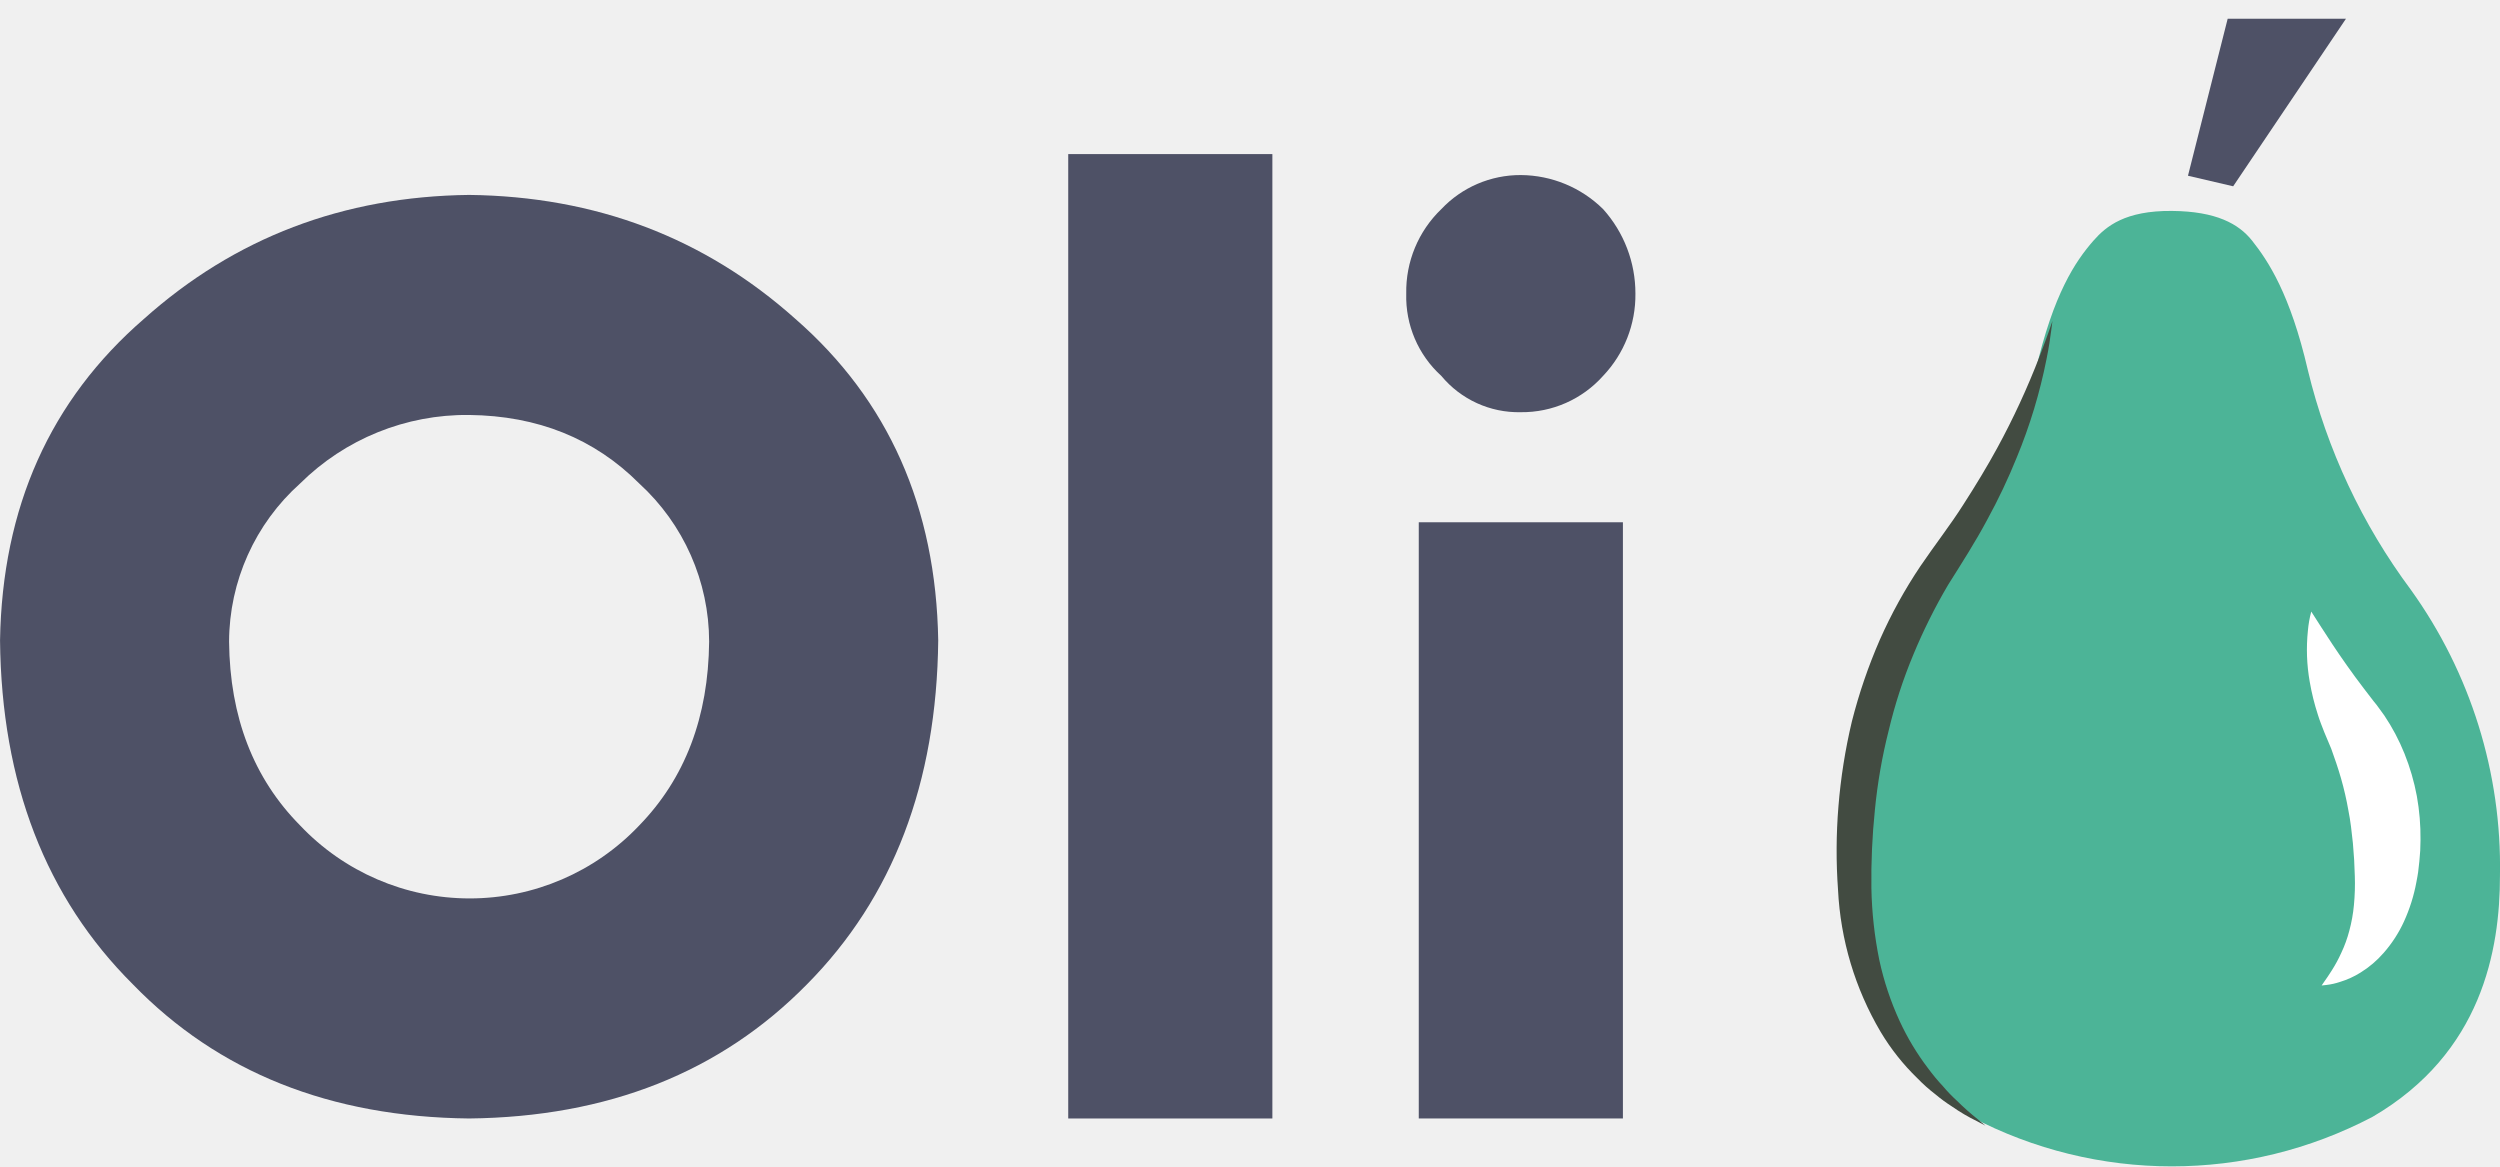
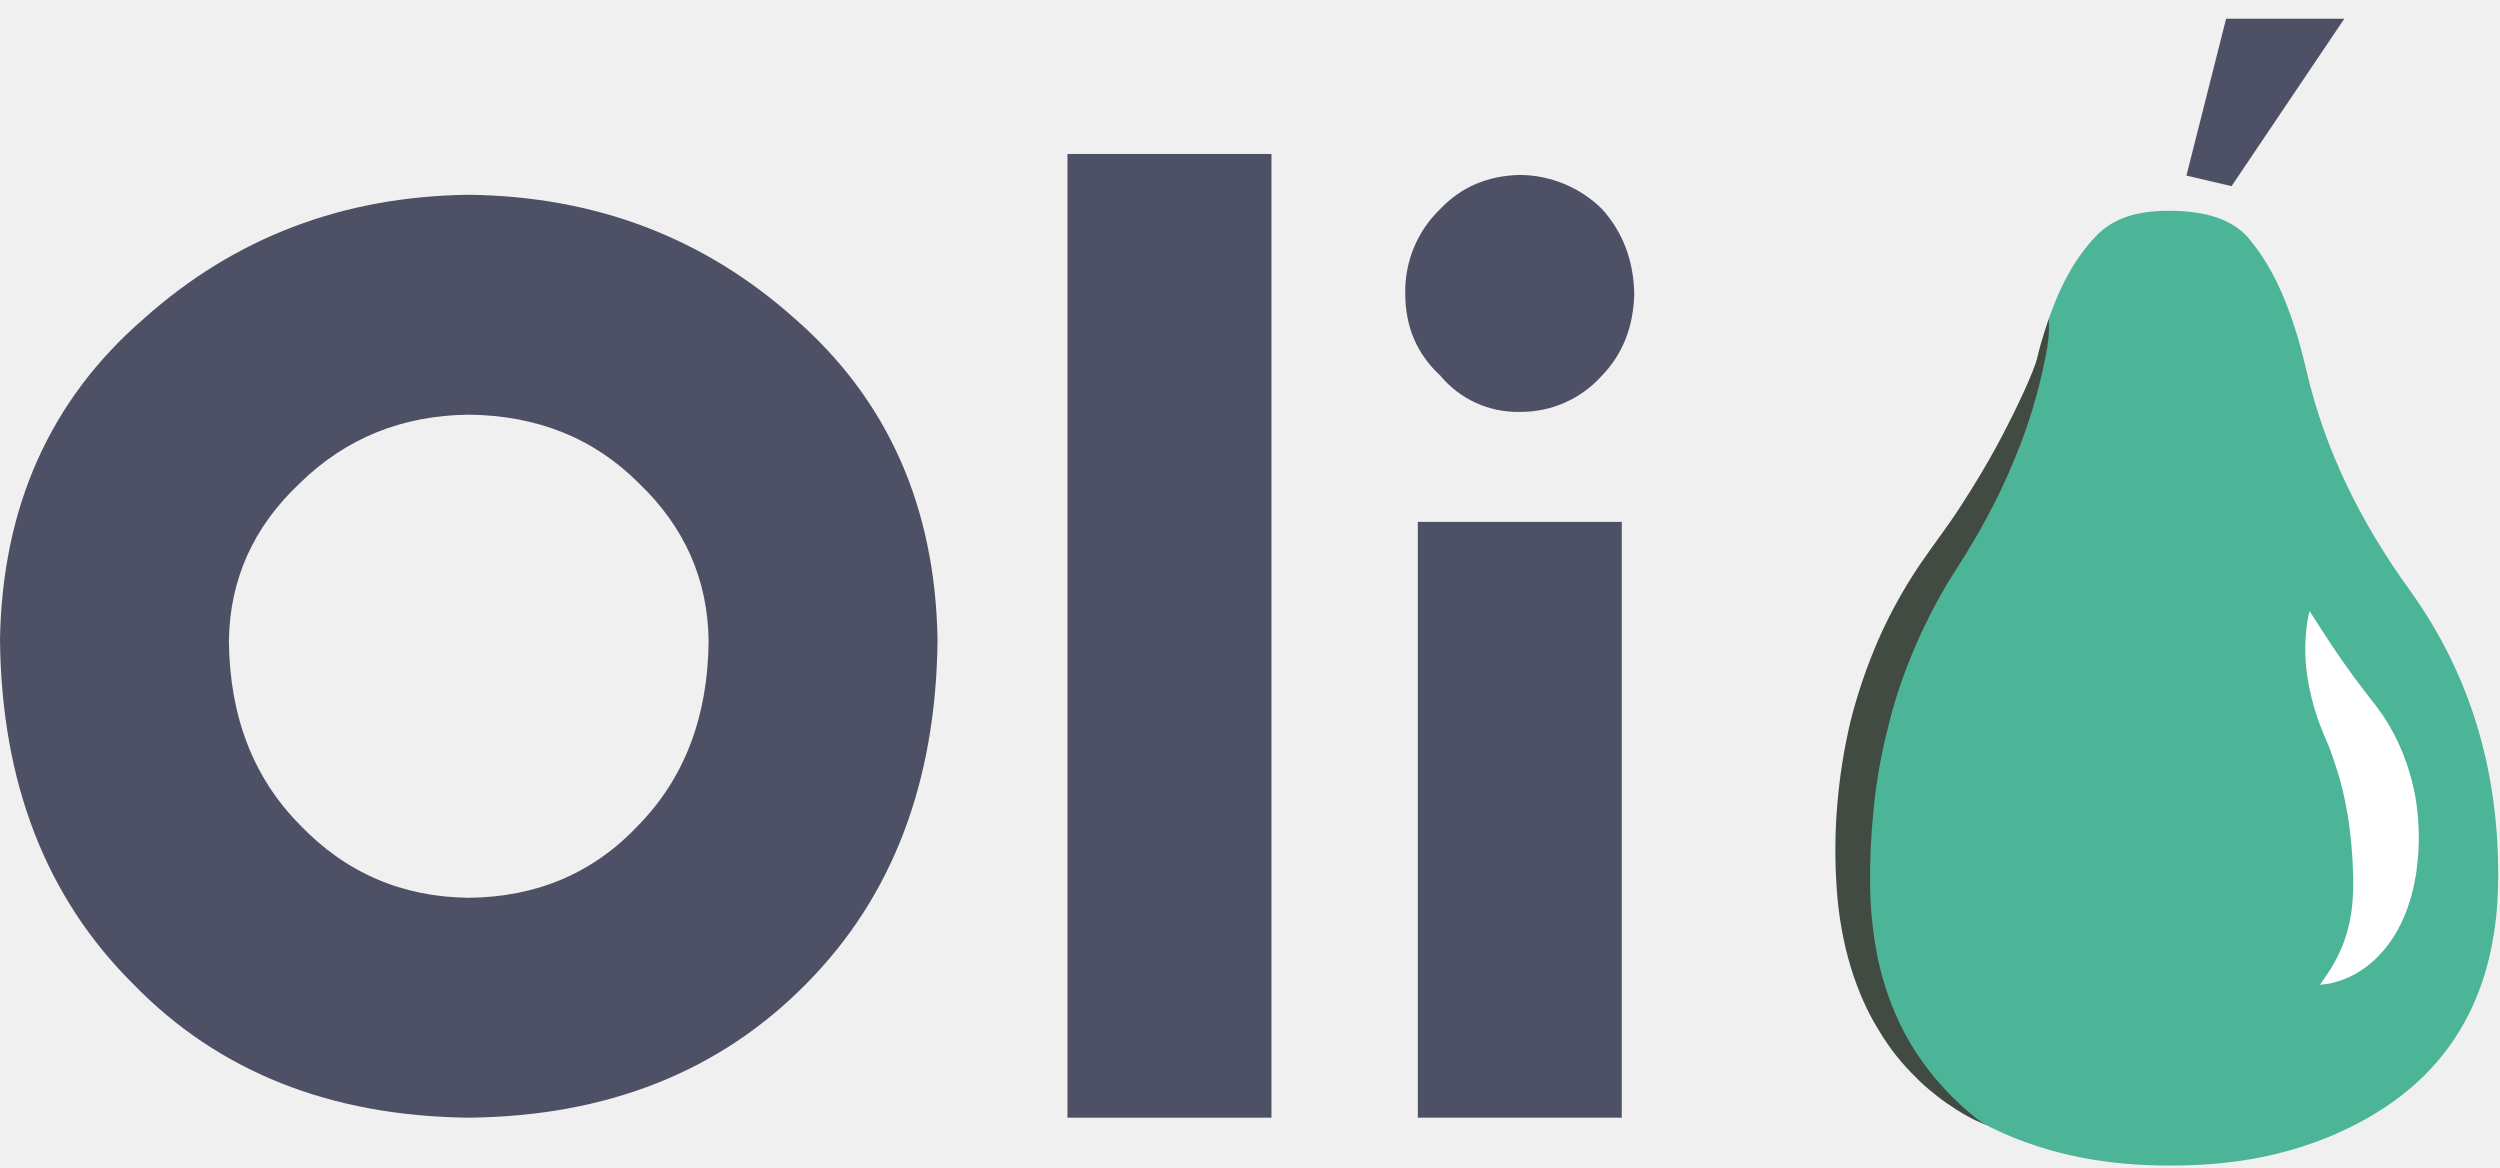
- <svg xmlns="http://www.w3.org/2000/svg" width="259.615" height="121.125" viewBox="0 0 259.615 121.125">
-   <g id="Group_170" data-name="Group 170" transform="translate(-1488.291 -539.85)">
-     <path id="Path_1322" data-name="Path 1322" d="M372.009,171.4c-1.889,2.156-4.161,5.541-6,13.472a63.017,63.017,0,0,1-10.7,22.8,49.317,49.317,0,0,0-9.245,29.659c0,7.743,1.883,18.437,13.214,25.05a44.8,44.8,0,0,0,41.729,0c11.329-6.613,13.212-17.307,13.212-25.05a49.317,49.317,0,0,0-9.245-29.659,62.984,62.984,0,0,1-10.7-22.8c-1.836-7.931-4.133-11.37-5.8-13.472-1.38-1.735-3.715-3.045-8.33-3.082C375.3,168.279,373.328,169.9,372.009,171.4Z" transform="translate(1333.684 393.436)" fill="#4cb497" />
-     <path id="Path_1324" data-name="Path 1324" d="M4.8,18.861,13.979,0,1.814,1.71,0,18.429Z" transform="translate(1718.068 539.85) rotate(8)" fill="#4e5166" />
-     <path id="Path_1323" data-name="Path 1323" d="M905.881,235.1s-.454,1.4-1.365,3.754a79.9,79.9,0,0,1-4.37,9.445c-1.024,1.878-2.221,3.86-3.545,5.915-1.3,2.052-2.9,4.1-4.439,6.363a50.1,50.1,0,0,0-4.2,7.617,55.1,55.1,0,0,0-2.908,8.49,58.414,58.414,0,0,0-1.4,8.846,56.4,56.4,0,0,0-.042,8.642,32.147,32.147,0,0,0,4.422,14.755,23.356,23.356,0,0,0,3.808,4.809,16.911,16.911,0,0,0,1.889,1.685,15.944,15.944,0,0,0,1.72,1.262,19.115,19.115,0,0,0,2.553,1.506l.919.484-.8-.666a26.772,26.772,0,0,1-2.18-1.94,15.331,15.331,0,0,1-1.432-1.489,20.32,20.32,0,0,1-1.54-1.853,26.364,26.364,0,0,1-2.949-4.893,30.553,30.553,0,0,1-2.121-6.357,41.2,41.2,0,0,1-.823-7.452,69.988,69.988,0,0,1,.363-8.141,55.332,55.332,0,0,1,1.432-8.241,50.941,50.941,0,0,1,2.576-7.922,57.9,57.9,0,0,1,3.589-7.2c1.437-2.284,2.869-4.518,4.071-6.777a60.662,60.662,0,0,0,3.065-6.464,54.319,54.319,0,0,0,3.088-10.2c.26-1.257.393-2.259.482-2.936Z" transform="translate(795.55 338.075)" fill="#424b41" />
-     <path id="Path_557" data-name="Path 557" d="M835.163,229.942q19.735.232,33.883,12.875,14.488,12.644,14.832,33.388-.233,22.2-13.637,35.719-13.462,13.694-35.079,13.926-21.621-.232-34.911-13.926-13.577-13.52-13.8-35.719.341-20.742,14.943-33.388Q815.537,230.173,835.163,229.942Zm0,22.851a24.536,24.536,0,0,0-17.551,7.115,22.124,22.124,0,0,0-7.376,16.425q.116,11.742,7.376,19.087a24.246,24.246,0,0,0,35.216,0q7.145-7.346,7.26-19.087a22.282,22.282,0,0,0-7.26-16.425Q845.852,252.911,835.163,252.793Z" transform="translate(701.844 330.15)" fill="#4e5166" />
-     <path id="Path_558" data-name="Path 558" d="M850.613,328.449h-21.2V228.3h21.2Z" transform="translate(769.809 327.551)" fill="#4e5166" />
-     <path id="Path_559" data-name="Path 559" d="M854.91,229.143a12.274,12.274,0,0,1,8.54,3.534,13.084,13.084,0,0,1,3.359,8.778A12.2,12.2,0,0,1,863.45,250a11.282,11.282,0,0,1-8.54,3.769A10.418,10.418,0,0,1,846.653,250a11.1,11.1,0,0,1-3.643-8.543,11.855,11.855,0,0,1,3.643-8.778A11.28,11.28,0,0,1,854.91,229.143Zm10.6,97.971h-21.2V265.2h21.2Z" transform="translate(791.314 328.886)" fill="#4e5166" />
-     <path id="Path_1325" data-name="Path 1325" d="M12.873,36.736a19.087,19.087,0,0,0-.465-5.285,24.541,24.541,0,0,0-1.03-3.393c-.216-.593-.489-1.17-.757-1.77l-.805-1.667c-.381-.9-.822-1.989-1.178-3.027a32.3,32.3,0,0,1-.928-3.256c-.283-1.1-.466-2.239-.647-3.38l-.22-1.715-.158-1.691A23.426,23.426,0,0,1,6.62,8.547a15.771,15.771,0,0,1,.342-2.7,12.959,12.959,0,0,1,.711-2.326,14.257,14.257,0,0,1,.871-1.842c.291-.506.532-.935.72-1.207L9.535.028l-.5.082A6.807,6.807,0,0,0,7.643.5a8.757,8.757,0,0,0-2.06,1.07,10.446,10.446,0,0,0-2.3,2.169A13.348,13.348,0,0,0,1.347,7.094a17.481,17.481,0,0,0-1.08,4.179c-.055.414-.1.727-.126,1.041L.074,13.425a20.317,20.317,0,0,0-.005,2.213,24.347,24.347,0,0,0,.616,4.534A23.2,23.2,0,0,0,2.2,24.521a21.43,21.43,0,0,0,2.292,3.835l.582.719a8.594,8.594,0,0,0,.595.693L6.723,31c.687.809,1.33,1.593,1.916,2.341,1.176,1.488,2.152,2.834,2.857,3.814.69.975,1.131,1.58,1.131,1.58A11.339,11.339,0,0,0,12.873,36.736Z" transform="matrix(-0.999, -0.052, 0.052, -0.999, 1738.907, 642.713)" fill="#fff" />
+ <svg xmlns="http://www.w3.org/2000/svg" width="707.389" height="330.302" viewBox="0 0 707.389 330.302">
+   <g id="Group_226" data-name="Group 226" transform="translate(19697.709 3828.15)">
+     <path id="Path_1322" data-name="Path 1322" d="M416.7,176.711c-5.143,5.87-11.33,15.087-16.323,36.682-5.258,22.71-15.425,43.094-29.138,62.091-18.425,25.535-25.173,53.145-25.173,80.756,0,21.082,5.128,50.2,35.979,68.207,20.99,12.252,42.145,14.036,56.808,14.036s35.818-1.784,56.813-14.036c30.846-18.006,35.974-47.125,35.974-68.207,0-27.61-6.747-55.221-25.173-80.756-13.713-19-23.881-39.38-29.133-62.091-5-21.595-11.252-30.957-15.8-36.682-3.758-4.724-10.116-8.292-22.682-8.393C425.676,168.213,420.294,172.62,416.7,176.711Z" transform="translate(-19522.461 -3936.83)" fill="#4cb497" stroke="rgba(0,0,0,0)" stroke-miterlimit="10" stroke-width="1" />
+     <path id="Path_1325" data-name="Path 1325" d="M34.94,99.949A51.971,51.971,0,0,0,33.672,85.56a66.821,66.821,0,0,0-2.805-9.238c-.587-1.614-1.331-3.185-2.062-4.82l-2.192-4.54c-1.038-2.453-2.239-5.415-3.208-8.241a87.944,87.944,0,0,1-2.525-8.865c-.771-3-1.269-6.1-1.76-9.2l-.6-4.67-.43-4.605a63.784,63.784,0,0,1-.175-8.185,42.942,42.942,0,0,1,.931-7.338A35.286,35.286,0,0,1,20.779,9.52,38.819,38.819,0,0,1,23.15,4.506c.793-1.378,1.449-2.547,1.961-3.286L25.85,0,24.49.223A18.534,18.534,0,0,0,20.7,1.293a23.843,23.843,0,0,0-5.608,2.914,28.444,28.444,0,0,0-6.273,5.905,36.344,36.344,0,0,0-5.261,9.126A47.6,47.6,0,0,0,.617,30.616C.466,31.742.343,32.6.275,33.449L.089,36.476A55.319,55.319,0,0,0,.075,42.5,66.294,66.294,0,0,0,1.752,54.847,63.161,63.161,0,0,0,5.875,66.688a58.349,58.349,0,0,0,6.241,10.442L13.7,79.088a23.4,23.4,0,0,0,1.619,1.886l2.875,3.363c1.872,2.2,3.62,4.339,5.217,6.375,3.2,4.052,5.859,7.717,7.778,10.385,1.878,2.654,3.079,4.3,3.079,4.3A30.875,30.875,0,0,0,34.94,99.949Z" transform="matrix(-0.999, -0.052, 0.052, -0.999, -19015.432, -3548.153)" fill="#fff" stroke="rgba(0,0,0,0)" stroke-miterlimit="10" stroke-width="1" />
+     <path id="Path_1324" data-name="Path 1324" d="M13.061,51.356,38.062,0,4.94,4.655,0,50.179Z" transform="translate(-19072.064 -3828.15) rotate(8)" fill="#4e5166" />
+     <path id="Path_1323" data-name="Path 1323" d="M943.869,234.538s-2.375,7.031-3.187,10.781-6.236,15.469-11.808,25.721c-2.789,5.115-6.047,10.511-9.651,16.106-3.537,5.587-7.9,11.174-12.086,17.325a136.446,136.446,0,0,0-11.431,20.74,150.021,150.021,0,0,0-7.917,23.118,159.042,159.042,0,0,0-3.808,24.086,153.565,153.565,0,0,0-.113,23.53c1.025,15.435,5.429,29.7,12.042,40.176a63.6,63.6,0,0,0,10.368,13.095,46.053,46.053,0,0,0,5.142,4.589,43.417,43.417,0,0,0,4.682,3.438,52.055,52.055,0,0,0,6.952,4.1l3.309,1.427a21.72,21.72,0,0,1-2.991-1.923c-1.247-1.007-3.507-2.889-5.935-5.282a41.74,41.74,0,0,1-3.9-4.055,55.312,55.312,0,0,1-4.193-5.046,71.779,71.779,0,0,1-8.03-13.323,83.185,83.185,0,0,1-5.776-17.31,112.188,112.188,0,0,1-2.24-20.29,190.6,190.6,0,0,1,.988-22.165,150.673,150.673,0,0,1,3.9-22.44,138.709,138.709,0,0,1,7.012-21.571,157.653,157.653,0,0,1,9.772-19.6c3.913-6.22,7.812-12.3,11.084-18.453a165.147,165.147,0,0,0,8.346-17.6,147.907,147.907,0,0,0,8.408-27.783,50.562,50.562,0,0,0,1.061-7.051C943.947,237.5,943.869,234.538,943.869,234.538Z" transform="translate(-20061.854 -3972.507)" fill="#424b41" stroke="rgba(0,0,0,0)" stroke-width="1" />
+     <path id="Path_557" data-name="Path 557" d="M919.091,229.942q53.736.633,92.259,35.057,39.448,34.428,40.386,90.909-.633,60.452-37.131,97.257-36.653,37.285-95.513,37.918-58.872-.633-95.057-37.918-36.969-36.812-37.588-97.257.927-56.477,40.688-90.909Q865.655,230.571,919.091,229.942Zm0,62.22q-28.333.316-47.789,19.374-19.771,18.58-20.083,44.723.316,31.971,20.083,51.971,19.455,20.32,47.789,20.633,29.1-.316,48.1-20.633,19.454-20,19.767-51.971-.305-26.15-19.767-44.723Q948.2,292.482,919.091,292.162Z" transform="translate(-20484.156 -4002.977)" fill="#4e5166" />
+     <path id="Path_558" data-name="Path 558" d="M887.135,500.99H829.414V228.3h57.721Z" transform="translate(-20225.076 -4012.884)" fill="#4e5166" />
+     <path id="Path_559" data-name="Path 559" d="M875.41,229.143a33.42,33.42,0,0,1,23.254,9.624q8.826,9.785,9.146,23.9-.306,14.119-9.146,23.261a30.718,30.718,0,0,1-23.254,10.263,28.367,28.367,0,0,1-22.481-10.263q-9.924-9.142-9.919-23.261a32.278,32.278,0,0,1,9.919-23.9Q861.765,229.466,875.41,229.143ZM904.281,495.9H846.567V327.313h57.715Z" transform="translate(-20143.096 -4007.795)" fill="#4e5166" />
  </g>
</svg>
